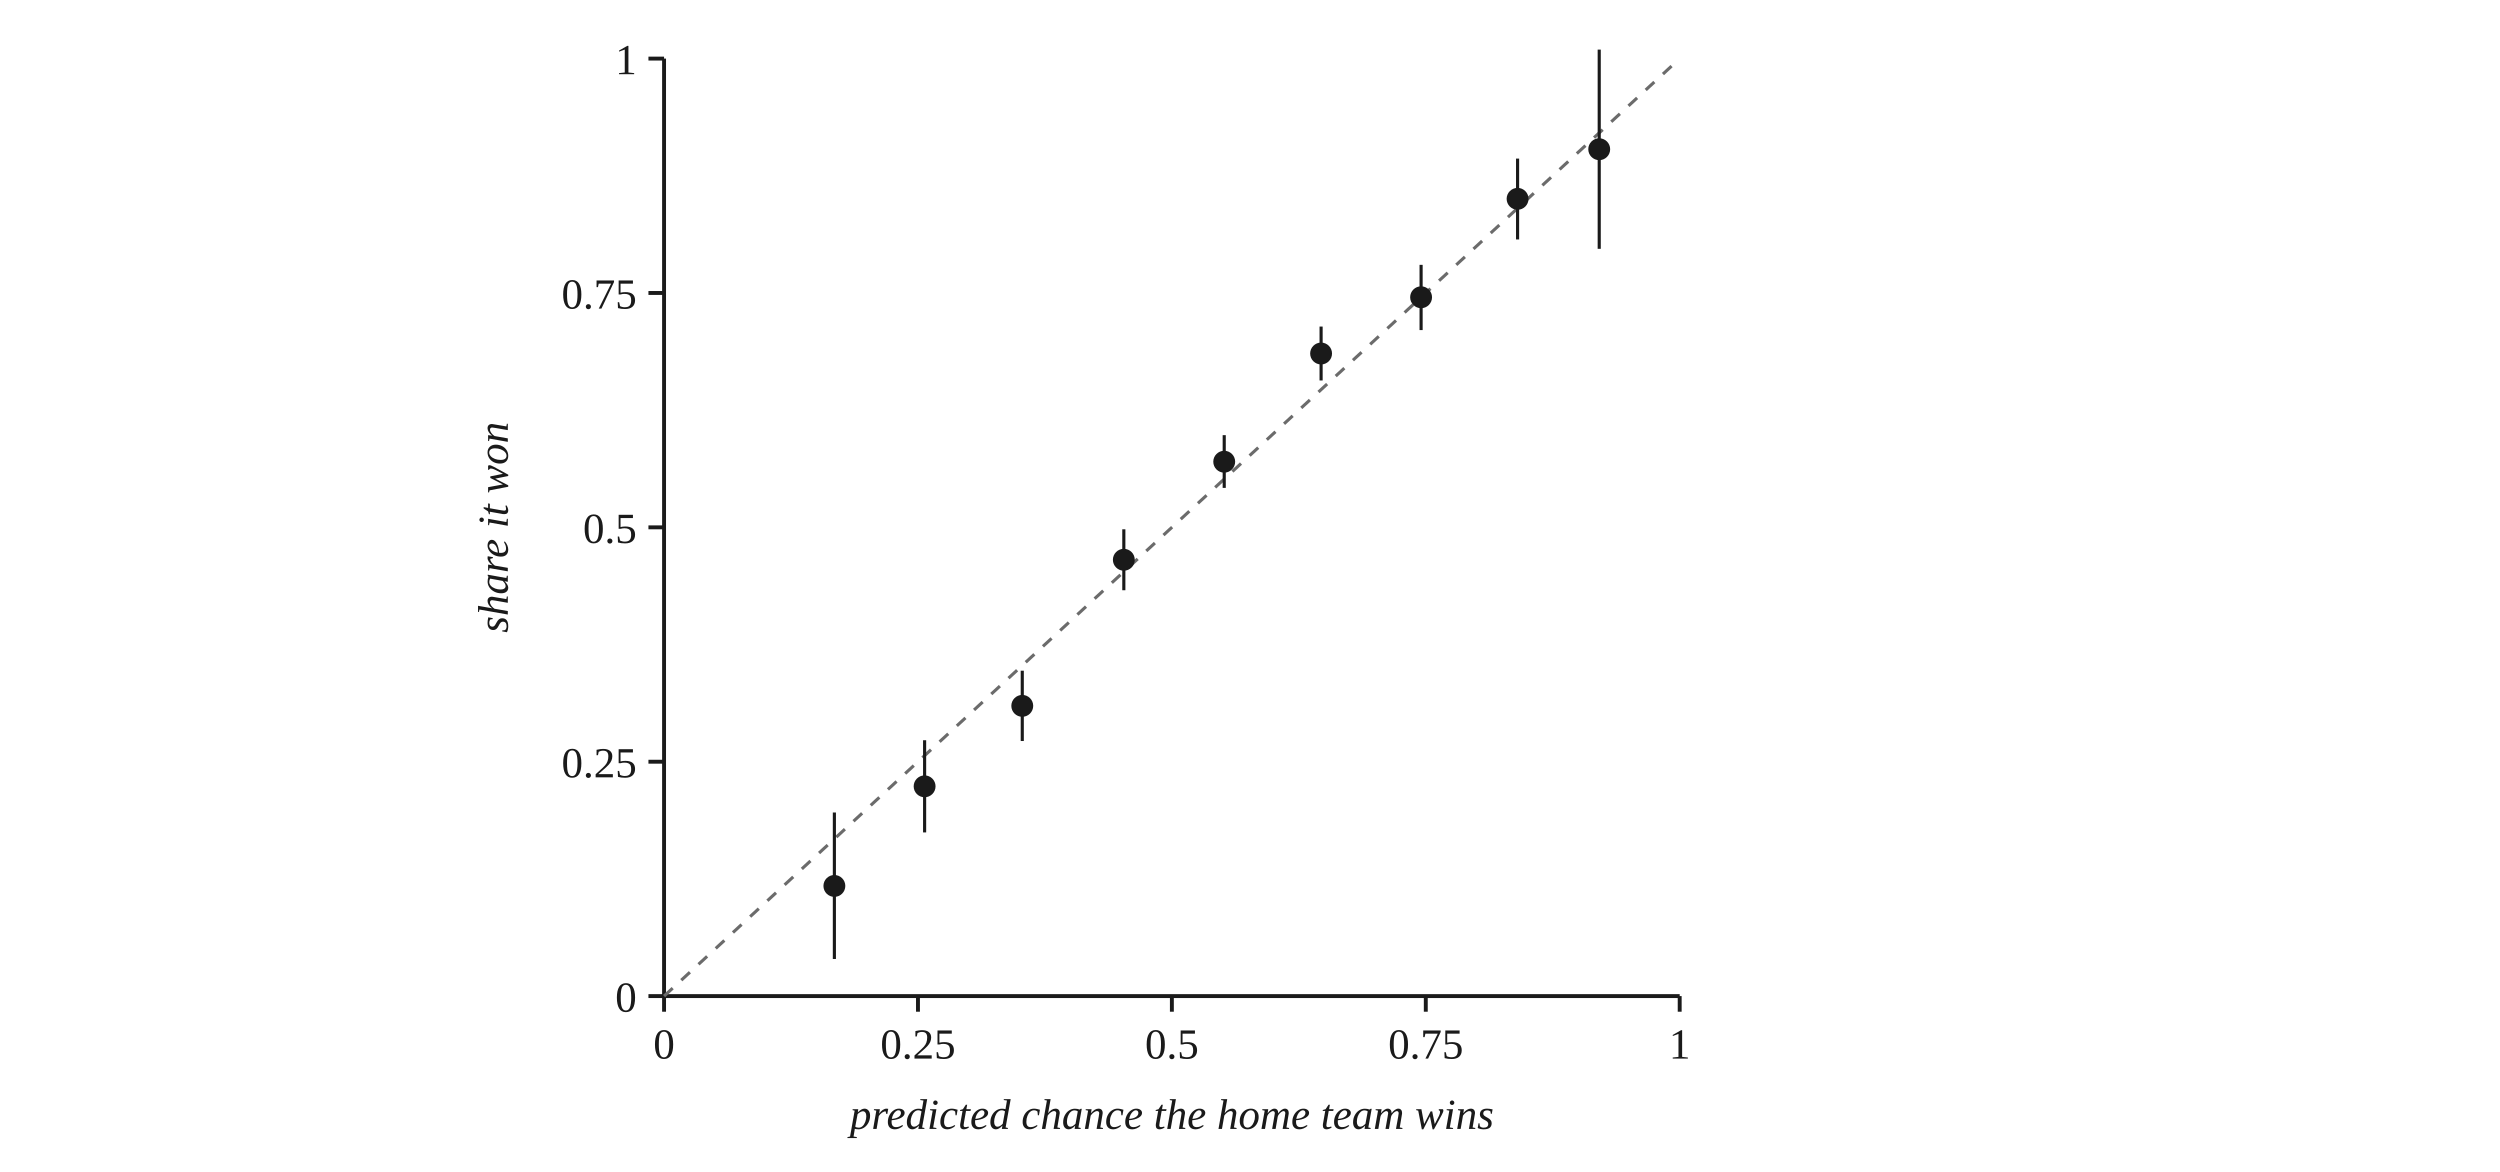
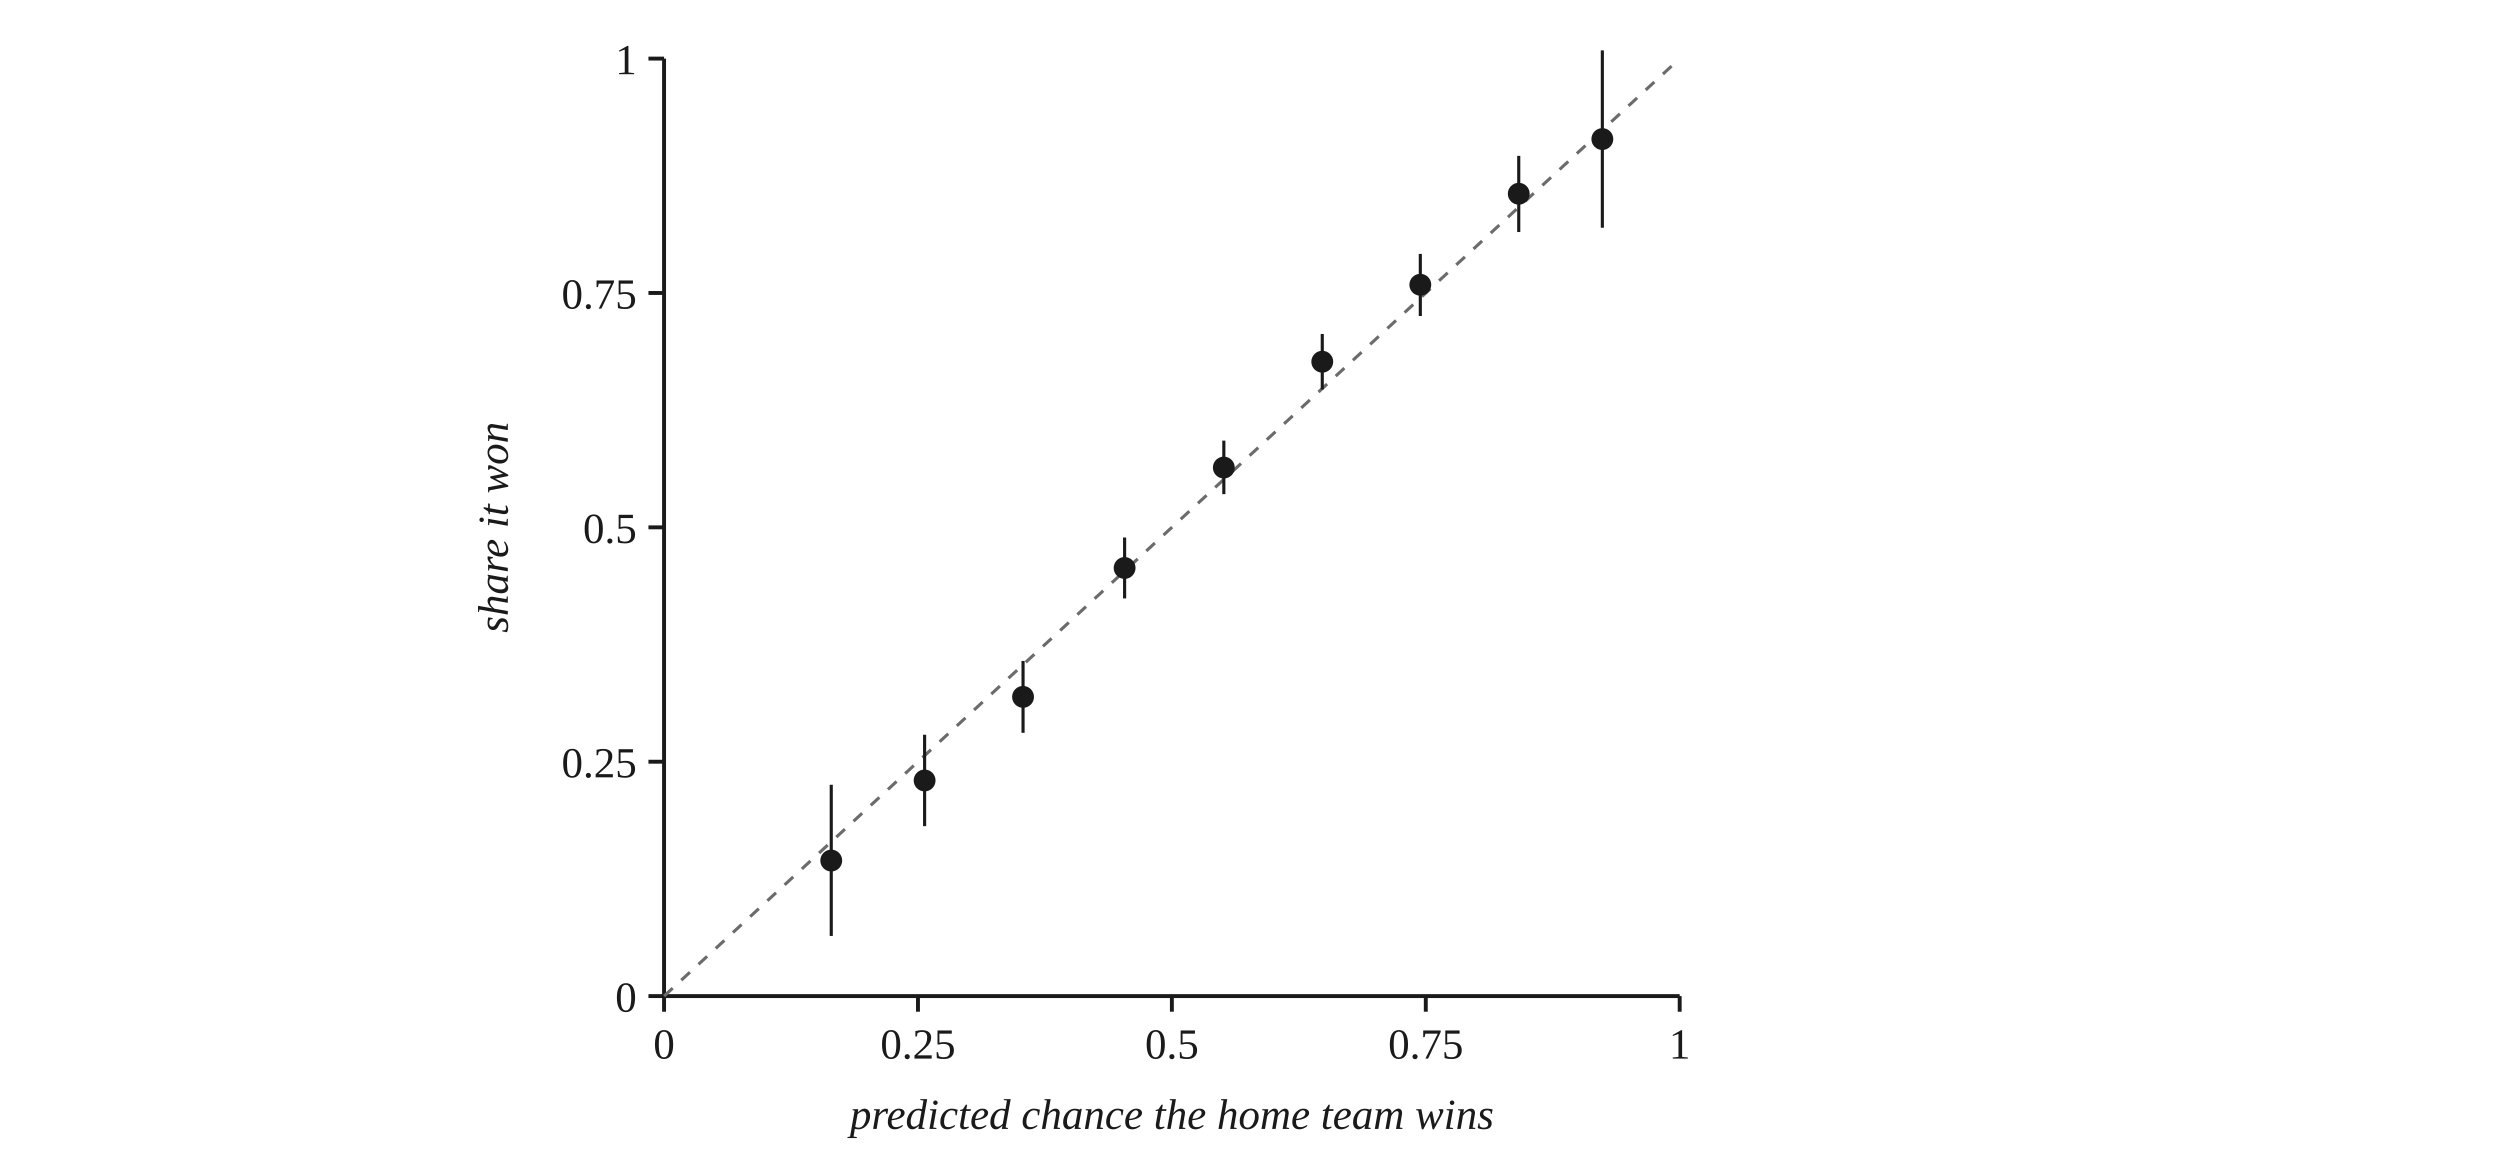
<svg xmlns="http://www.w3.org/2000/svg" viewBox="0 0 640 300" width="100%" role="img" aria-label="Calibration chart: in each band of predicted probability, the home team won about as often as predicted">
  <defs>
    <pattern id="hatch" width="6" height="6" patternUnits="userSpaceOnUse" patternTransform="rotate(45)">
      <rect width="6" height="6" fill="#fbfaf5" />
      <line x1="0" y1="0" x2="0" y2="6" stroke="#1a1a1a" stroke-width="1.4" />
    </pattern>
    <pattern id="dots" width="5" height="5" patternUnits="userSpaceOnUse">
      <rect width="5" height="5" fill="#fbfaf5" />
      <circle cx="2.5" cy="2.5" r=".9" fill="#1a1a1a" />
    </pattern>
    <marker id="arrow" viewBox="0 0 10 10" refX="9" refY="5" markerWidth="7" markerHeight="7" orient="auto-start-reverse">
      <path d="M 0 1 L 9 5 L 0 9 z" fill="#1a1a1a" />
    </marker>
  </defs>
  <line x1="170" y1="15" x2="170" y2="255" stroke="#1a1a1a" stroke-width="1.0" />
  <line x1="170" y1="255" x2="430" y2="255" stroke="#1a1a1a" stroke-width="1.0" />
  <line x1="170" y1="255" x2="170" y2="259" stroke="#1a1a1a" stroke-width="1.0" />
  <text x="170" y="271" font-size="11" text-anchor="middle" fill="#1a1a1a">0</text>
  <line x1="235" y1="255" x2="235" y2="259" stroke="#1a1a1a" stroke-width="1.0" />
  <text x="235" y="271" font-size="11" text-anchor="middle" fill="#1a1a1a">0.25</text>
  <line x1="300" y1="255" x2="300" y2="259" stroke="#1a1a1a" stroke-width="1.0" />
  <text x="300" y="271" font-size="11" text-anchor="middle" fill="#1a1a1a">0.5</text>
  <line x1="365" y1="255" x2="365" y2="259" stroke="#1a1a1a" stroke-width="1.0" />
  <text x="365" y="271" font-size="11" text-anchor="middle" fill="#1a1a1a">0.75</text>
  <line x1="430" y1="255" x2="430" y2="259" stroke="#1a1a1a" stroke-width="1.0" />
  <text x="430" y="271" font-size="11" text-anchor="middle" fill="#1a1a1a">1</text>
  <line x1="166" y1="255" x2="170" y2="255" stroke="#1a1a1a" stroke-width="1.0" />
  <text x="163" y="259" font-size="11" text-anchor="end" fill="#1a1a1a">0</text>
  <line x1="166" y1="195" x2="170" y2="195" stroke="#1a1a1a" stroke-width="1.0" />
  <text x="163" y="199" font-size="11" text-anchor="end" fill="#1a1a1a">0.25</text>
  <line x1="166" y1="135" x2="170" y2="135" stroke="#1a1a1a" stroke-width="1.0" />
  <text x="163" y="139" font-size="11" text-anchor="end" fill="#1a1a1a">0.5</text>
  <line x1="166" y1="75" x2="170" y2="75" stroke="#1a1a1a" stroke-width="1.0" />
  <text x="163" y="79" font-size="11" text-anchor="end" fill="#1a1a1a">0.75</text>
  <line x1="166" y1="15" x2="170" y2="15" stroke="#1a1a1a" stroke-width="1.0" />
  <text x="163" y="19" font-size="11" text-anchor="end" fill="#1a1a1a">1</text>
  <text x="300" y="289" font-size="11" text-anchor="middle" fill="#1a1a1a" font-style="italic">predicted chance the home team wins</text>
  <text x="130" y="135" font-size="11" text-anchor="middle" fill="#1a1a1a" font-style="italic" transform="rotate(-90 130 135)">share it won</text>
  <line x1="170" y1="255" x2="430" y2="15" stroke="#6b6b6b" stroke-width="0.8" stroke-dasharray="3 3" />
-   <line x1="213.6" y1="245.5" x2="213.6" y2="208" stroke="#1a1a1a" stroke-width="0.8" />
-   <circle cx="213.6" cy="226.8" r="2.8" fill="#1a1a1a" stroke="none" />
-   <line x1="236.7" y1="213.1" x2="236.7" y2="189.5" stroke="#1a1a1a" stroke-width="0.8" />
-   <circle cx="236.7" cy="201.3" r="2.8" fill="#1a1a1a" stroke="none" />
-   <line x1="261.7" y1="189.7" x2="261.7" y2="171.7" stroke="#1a1a1a" stroke-width="0.8" />
-   <circle cx="261.7" cy="180.7" r="2.8" fill="#1a1a1a" stroke="none" />
-   <line x1="287.7" y1="151.1" x2="287.7" y2="135.5" stroke="#1a1a1a" stroke-width="0.8" />
-   <circle cx="287.7" cy="143.3" r="2.8" fill="#1a1a1a" stroke="none" />
-   <line x1="313.4" y1="124.9" x2="313.4" y2="111.4" stroke="#1a1a1a" stroke-width="0.8" />
-   <circle cx="313.4" cy="118.2" r="2.8" fill="#1a1a1a" stroke="none" />
-   <line x1="338.2" y1="97.4" x2="338.2" y2="83.6" stroke="#1a1a1a" stroke-width="0.8" />
-   <circle cx="338.2" cy="90.5" r="2.8" fill="#1a1a1a" stroke="none" />
-   <line x1="363.8" y1="84.5" x2="363.8" y2="67.8" stroke="#1a1a1a" stroke-width="0.8" />
-   <circle cx="363.8" cy="76.1" r="2.8" fill="#1a1a1a" stroke="none" />
-   <line x1="388.5" y1="61.3" x2="388.5" y2="40.6" stroke="#1a1a1a" stroke-width="0.8" />
-   <circle cx="388.5" cy="50.9" r="2.8" fill="#1a1a1a" stroke="none" />
-   <line x1="409.4" y1="63.7" x2="409.4" y2="12.7" stroke="#1a1a1a" stroke-width="0.8" />
-   <circle cx="409.4" cy="38.2" r="2.8" fill="#1a1a1a" stroke="none" />
+   <line x1="212.8" y1="239.6" x2="212.8" y2="200.9" stroke="#1a1a1a" stroke-width="0.8" />
+   <circle cx="212.8" cy="220.3" r="2.8" fill="#1a1a1a" stroke="none" />
+   <line x1="236.7" y1="211.5" x2="236.7" y2="188.1" stroke="#1a1a1a" stroke-width="0.8" />
+   <circle cx="236.7" cy="199.8" r="2.8" fill="#1a1a1a" stroke="none" />
+   <line x1="261.9" y1="187.6" x2="261.9" y2="169.2" stroke="#1a1a1a" stroke-width="0.8" />
+   <circle cx="261.9" cy="178.4" r="2.8" fill="#1a1a1a" stroke="none" />
+   <line x1="287.9" y1="153.2" x2="287.9" y2="137.6" stroke="#1a1a1a" stroke-width="0.8" />
+   <circle cx="287.9" cy="145.4" r="2.8" fill="#1a1a1a" stroke="none" />
+   <line x1="313.3" y1="126.5" x2="313.3" y2="112.8" stroke="#1a1a1a" stroke-width="0.8" />
+   <circle cx="313.3" cy="119.7" r="2.8" fill="#1a1a1a" stroke="none" />
+   <line x1="338.5" y1="99.7" x2="338.5" y2="85.5" stroke="#1a1a1a" stroke-width="0.8" />
+   <circle cx="338.5" cy="92.6" r="2.8" fill="#1a1a1a" stroke="none" />
+   <line x1="363.6" y1="80.9" x2="363.6" y2="65" stroke="#1a1a1a" stroke-width="0.8" />
+   <circle cx="363.6" cy="72.9" r="2.8" fill="#1a1a1a" stroke="none" />
+   <line x1="388.8" y1="59.4" x2="388.8" y2="39.9" stroke="#1a1a1a" stroke-width="0.8" />
+   <circle cx="388.8" cy="49.6" r="2.8" fill="#1a1a1a" stroke="none" />
+   <line x1="410.2" y1="58.3" x2="410.2" y2="12.9" stroke="#1a1a1a" stroke-width="0.8" />
+   <circle cx="410.2" cy="35.6" r="2.8" fill="#1a1a1a" stroke="none" />
</svg>
